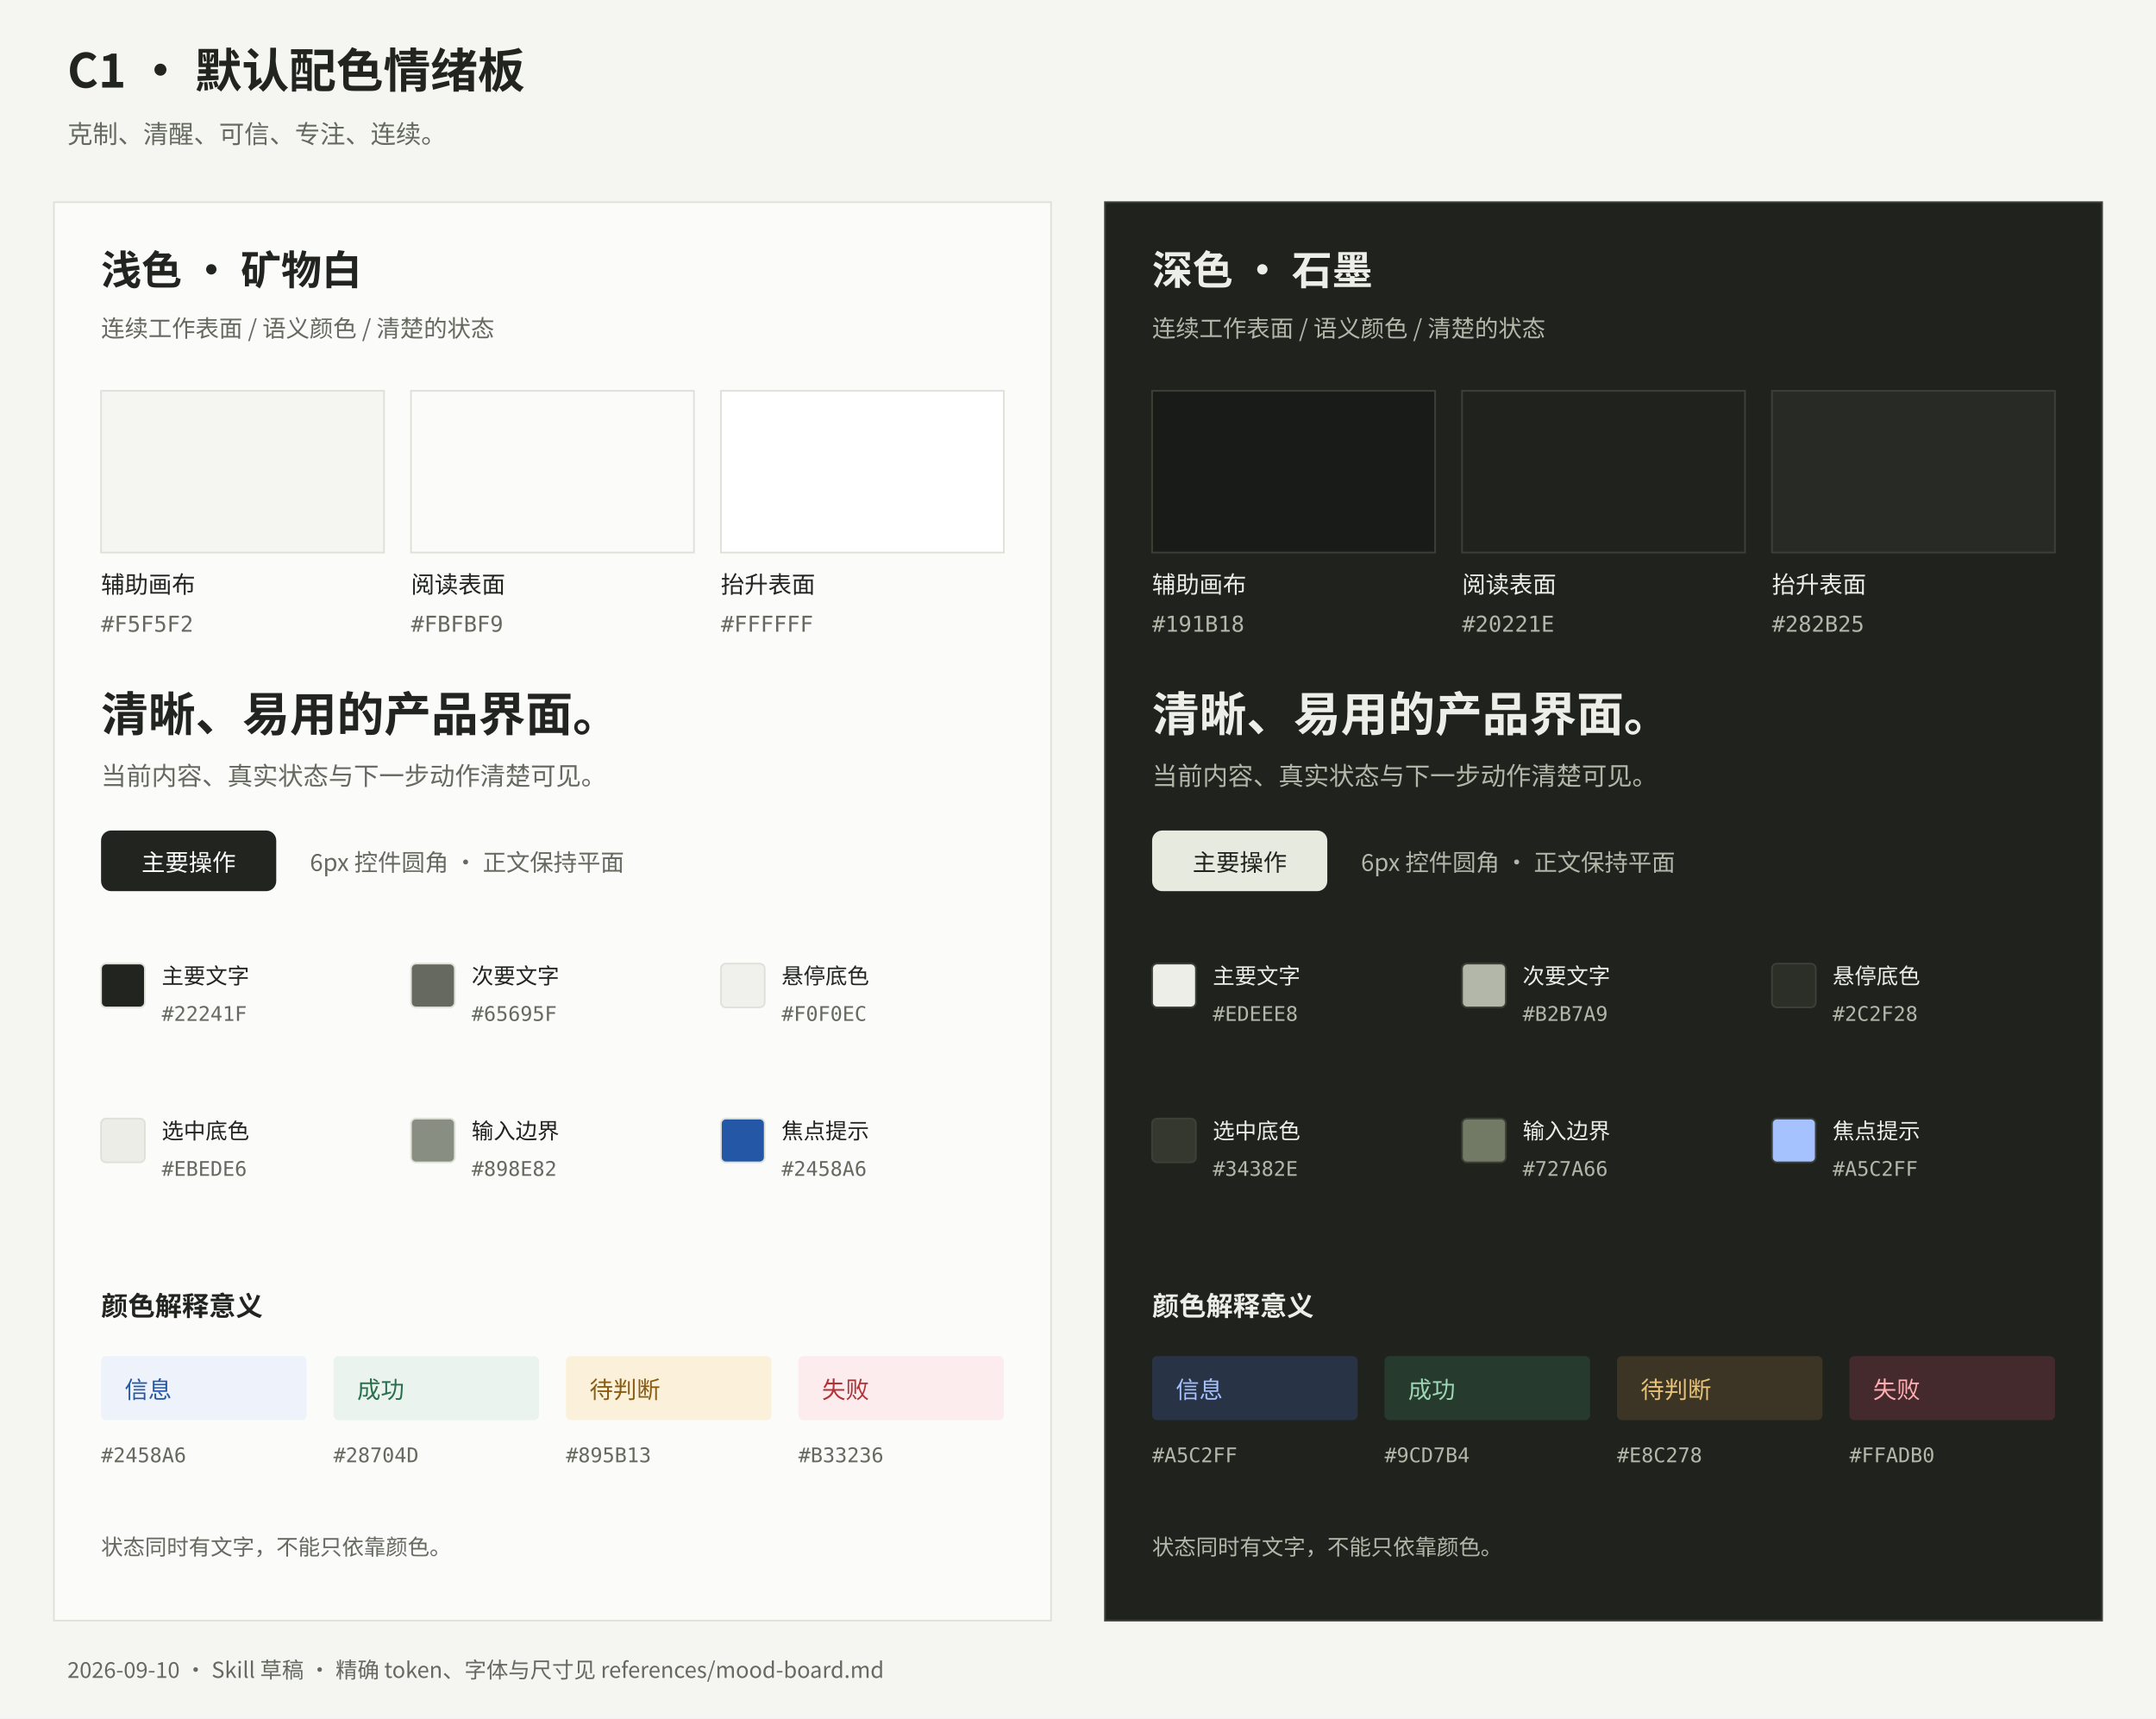
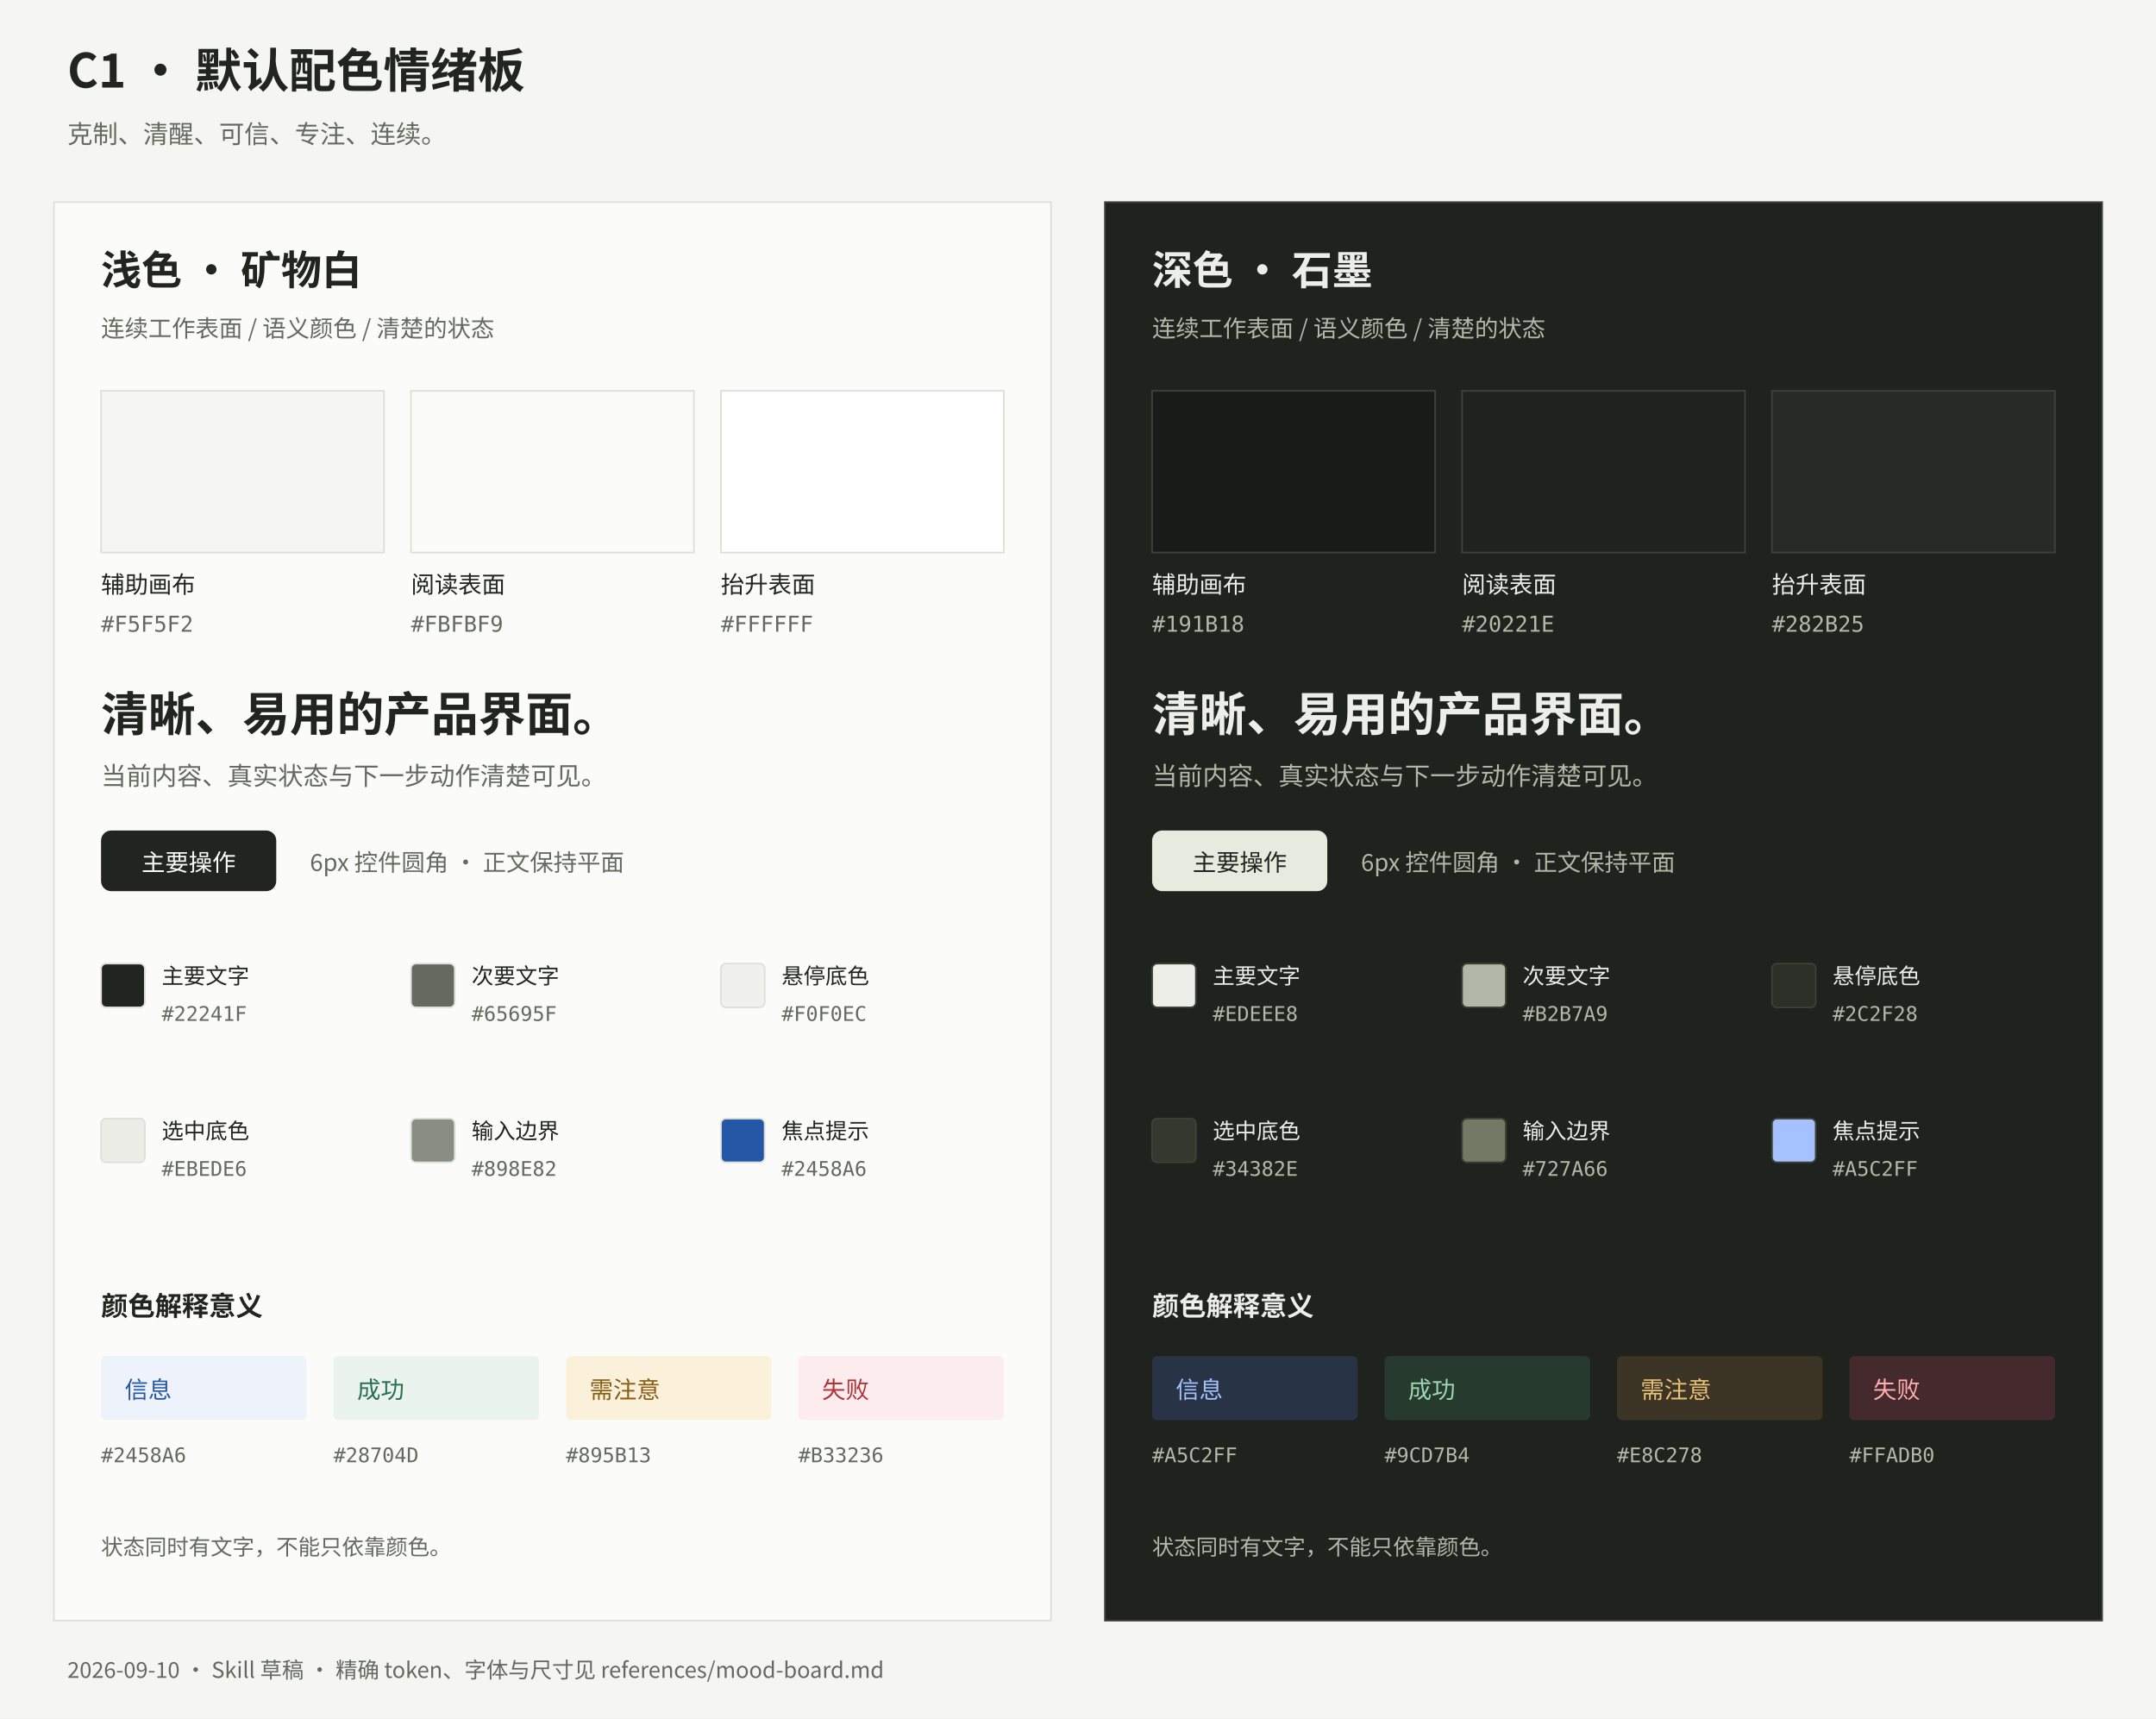
<svg xmlns="http://www.w3.org/2000/svg" width="1280" height="1020" viewBox="0 0 1280 1020" role="img" aria-labelledby="title desc">
  <style>text{font-family:"PingFang SC","Noto Sans CJK SC",sans-serif} .hex{font-family:ui-monospace,monospace}</style>
  <rect width="1280" height="1020" fill="#F5F5F2" />
  <text x="40" y="52" fill="#22241F" font-size="28" font-weight="600" class="">C1 · 默认配色情绪板</text>
  <text x="40" y="85" fill="#65695F" font-size="15" font-weight="400" class="">克制、清醒、可信、专注、连续。</text>
  <rect x="32" y="120" width="592" height="842" fill="#FBFBF9" rx="0" stroke="#DFE1D9" />
  <text x="60" y="169" fill="#22241F" font-size="24" font-weight="600" class="">浅色 · 矿物白</text>
  <text x="60" y="200" fill="#65695F" font-size="14" font-weight="400" class="">连续工作表面 / 语义颜色 / 清楚的状态</text>
  <rect x="60" y="232" width="168" height="96" fill="#F5F5F2" rx="0" stroke="#DFE1D9" />
  <text x="60" y="352" fill="#22241F" font-size="14" font-weight="500" class="">辅助画布</text>
  <text x="60" y="375" fill="#65695F" font-size="13" font-weight="400" class="hex">#F5F5F2</text>
  <rect x="244" y="232" width="168" height="96" fill="#FBFBF9" rx="0" stroke="#DFE1D9" />
  <text x="244" y="352" fill="#22241F" font-size="14" font-weight="500" class="">阅读表面</text>
  <text x="244" y="375" fill="#65695F" font-size="13" font-weight="400" class="hex">#FBFBF9</text>
  <rect x="428" y="232" width="168" height="96" fill="#FFFFFF" rx="0" stroke="#DFE1D9" />
  <text x="428" y="352" fill="#22241F" font-size="14" font-weight="500" class="">抬升表面</text>
  <text x="428" y="375" fill="#65695F" font-size="13" font-weight="400" class="hex">#FFFFFF</text>
  <text x="60" y="434" fill="#22241F" font-size="28" font-weight="600" class="">清晰、易用的产品界面。</text>
  <text x="60" y="466" fill="#65695F" font-size="15" font-weight="400" class="">当前内容、真实状态与下一步动作清楚可见。</text>
  <rect x="60" y="493" width="104" height="36" fill="#22241F" rx="6" />
  <text x="84" y="517" fill="#FBFBF9" font-size="14" font-weight="500" class="">主要操作</text>
  <text x="184" y="517" fill="#65695F" font-size="14" font-weight="400" class="">6px 控件圆角 · 正文保持平面</text>
  <rect x="60" y="572" width="26" height="26" fill="#22241F" rx="3" stroke="#DFE1D9" />
  <text x="96" y="584" fill="#22241F" font-size="13" font-weight="500" class="">主要文字</text>
  <text x="96" y="606" fill="#65695F" font-size="12" font-weight="400" class="hex">#22241F</text>
  <rect x="244" y="572" width="26" height="26" fill="#65695F" rx="3" stroke="#DFE1D9" />
  <text x="280" y="584" fill="#22241F" font-size="13" font-weight="500" class="">次要文字</text>
  <text x="280" y="606" fill="#65695F" font-size="12" font-weight="400" class="hex">#65695F</text>
  <rect x="428" y="572" width="26" height="26" fill="#F0F0EC" rx="3" stroke="#DFE1D9" />
  <text x="464" y="584" fill="#22241F" font-size="13" font-weight="500" class="">悬停底色</text>
  <text x="464" y="606" fill="#65695F" font-size="12" font-weight="400" class="hex">#F0F0EC</text>
  <rect x="60" y="664" width="26" height="26" fill="#EBEDE6" rx="3" stroke="#DFE1D9" />
  <text x="96" y="676" fill="#22241F" font-size="13" font-weight="500" class="">选中底色</text>
  <text x="96" y="698" fill="#65695F" font-size="12" font-weight="400" class="hex">#EBEDE6</text>
  <rect x="244" y="664" width="26" height="26" fill="#898E82" rx="3" stroke="#DFE1D9" />
  <text x="280" y="676" fill="#22241F" font-size="13" font-weight="500" class="">输入边界</text>
  <text x="280" y="698" fill="#65695F" font-size="12" font-weight="400" class="hex">#898E82</text>
  <rect x="428" y="664" width="26" height="26" fill="#2458A6" rx="3" stroke="#DFE1D9" />
  <text x="464" y="676" fill="#22241F" font-size="13" font-weight="500" class="">焦点提示</text>
  <text x="464" y="698" fill="#65695F" font-size="12" font-weight="400" class="hex">#2458A6</text>
  <text x="60" y="781" fill="#22241F" font-size="16" font-weight="600" class="">颜色解释意义</text>
  <rect x="60" y="805" width="122" height="38" fill="#EDF2FB" rx="3" />
  <text x="74" y="830" fill="#2458A6" font-size="14" font-weight="500" class="">信息</text>
  <text x="60" y="868" fill="#65695F" font-size="12" font-weight="400" class="hex">#2458A6</text>
  <rect x="198" y="805" width="122" height="38" fill="#EAF3ED" rx="3" />
  <text x="212" y="830" fill="#28704D" font-size="14" font-weight="500" class="">成功</text>
  <text x="198" y="868" fill="#65695F" font-size="12" font-weight="400" class="hex">#28704D</text>
  <rect x="336" y="805" width="122" height="38" fill="#FBF1DA" rx="3" />
-   <text x="350" y="830" fill="#895B13" font-size="14" font-weight="500" class="">待判断</text>
+   <text x="350" y="830" fill="#895B13" font-size="14" font-weight="500" class="">需注意</text>
  <text x="336" y="868" fill="#65695F" font-size="12" font-weight="400" class="hex">#895B13</text>
  <rect x="474" y="805" width="122" height="38" fill="#FCECEE" rx="3" />
  <text x="488" y="830" fill="#B33236" font-size="14" font-weight="500" class="">失败</text>
  <text x="474" y="868" fill="#65695F" font-size="12" font-weight="400" class="hex">#B33236</text>
  <text x="60" y="923" fill="#65695F" font-size="13" font-weight="400" class="">状态同时有文字，不能只依靠颜色。</text>
  <rect x="656" y="120" width="592" height="842" fill="#20221E" rx="0" stroke="#3C4037" />
  <text x="684" y="169" fill="#EDEEE8" font-size="24" font-weight="600" class="">深色 · 石墨</text>
  <text x="684" y="200" fill="#B2B7A9" font-size="14" font-weight="400" class="">连续工作表面 / 语义颜色 / 清楚的状态</text>
  <rect x="684" y="232" width="168" height="96" fill="#191B18" rx="0" stroke="#3C4037" />
  <text x="684" y="352" fill="#EDEEE8" font-size="14" font-weight="500" class="">辅助画布</text>
  <text x="684" y="375" fill="#B2B7A9" font-size="13" font-weight="400" class="hex">#191B18</text>
  <rect x="868" y="232" width="168" height="96" fill="#20221E" rx="0" stroke="#3C4037" />
  <text x="868" y="352" fill="#EDEEE8" font-size="14" font-weight="500" class="">阅读表面</text>
  <text x="868" y="375" fill="#B2B7A9" font-size="13" font-weight="400" class="hex">#20221E</text>
  <rect x="1052" y="232" width="168" height="96" fill="#282B25" rx="0" stroke="#3C4037" />
  <text x="1052" y="352" fill="#EDEEE8" font-size="14" font-weight="500" class="">抬升表面</text>
  <text x="1052" y="375" fill="#B2B7A9" font-size="13" font-weight="400" class="hex">#282B25</text>
  <text x="684" y="434" fill="#EDEEE8" font-size="28" font-weight="600" class="">清晰、易用的产品界面。</text>
  <text x="684" y="466" fill="#B2B7A9" font-size="15" font-weight="400" class="">当前内容、真实状态与下一步动作清楚可见。</text>
  <rect x="684" y="493" width="104" height="36" fill="#E7EBDF" rx="6" />
  <text x="708" y="517" fill="#22241F" font-size="14" font-weight="500" class="">主要操作</text>
  <text x="808" y="517" fill="#B2B7A9" font-size="14" font-weight="400" class="">6px 控件圆角 · 正文保持平面</text>
  <rect x="684" y="572" width="26" height="26" fill="#EDEEE8" rx="3" stroke="#3C4037" />
  <text x="720" y="584" fill="#EDEEE8" font-size="13" font-weight="500" class="">主要文字</text>
  <text x="720" y="606" fill="#B2B7A9" font-size="12" font-weight="400" class="hex">#EDEEE8</text>
  <rect x="868" y="572" width="26" height="26" fill="#B2B7A9" rx="3" stroke="#3C4037" />
  <text x="904" y="584" fill="#EDEEE8" font-size="13" font-weight="500" class="">次要文字</text>
  <text x="904" y="606" fill="#B2B7A9" font-size="12" font-weight="400" class="hex">#B2B7A9</text>
  <rect x="1052" y="572" width="26" height="26" fill="#2C2F28" rx="3" stroke="#3C4037" />
  <text x="1088" y="584" fill="#EDEEE8" font-size="13" font-weight="500" class="">悬停底色</text>
  <text x="1088" y="606" fill="#B2B7A9" font-size="12" font-weight="400" class="hex">#2C2F28</text>
  <rect x="684" y="664" width="26" height="26" fill="#34382E" rx="3" stroke="#3C4037" />
  <text x="720" y="676" fill="#EDEEE8" font-size="13" font-weight="500" class="">选中底色</text>
  <text x="720" y="698" fill="#B2B7A9" font-size="12" font-weight="400" class="hex">#34382E</text>
  <rect x="868" y="664" width="26" height="26" fill="#727A66" rx="3" stroke="#3C4037" />
  <text x="904" y="676" fill="#EDEEE8" font-size="13" font-weight="500" class="">输入边界</text>
  <text x="904" y="698" fill="#B2B7A9" font-size="12" font-weight="400" class="hex">#727A66</text>
  <rect x="1052" y="664" width="26" height="26" fill="#A5C2FF" rx="3" stroke="#3C4037" />
  <text x="1088" y="676" fill="#EDEEE8" font-size="13" font-weight="500" class="">焦点提示</text>
  <text x="1088" y="698" fill="#B2B7A9" font-size="12" font-weight="400" class="hex">#A5C2FF</text>
  <text x="684" y="781" fill="#EDEEE8" font-size="16" font-weight="600" class="">颜色解释意义</text>
  <rect x="684" y="805" width="122" height="38" fill="#283346" rx="3" />
  <text x="698" y="830" fill="#A5C2FF" font-size="14" font-weight="500" class="">信息</text>
  <text x="684" y="868" fill="#B2B7A9" font-size="12" font-weight="400" class="hex">#A5C2FF</text>
  <rect x="822" y="805" width="122" height="38" fill="#273A2E" rx="3" />
  <text x="836" y="830" fill="#9CD7B4" font-size="14" font-weight="500" class="">成功</text>
  <text x="822" y="868" fill="#B2B7A9" font-size="12" font-weight="400" class="hex">#9CD7B4</text>
  <rect x="960" y="805" width="122" height="38" fill="#3C3424" rx="3" />
-   <text x="974" y="830" fill="#E8C278" font-size="14" font-weight="500" class="">待判断</text>
+   <text x="974" y="830" fill="#E8C278" font-size="14" font-weight="500" class="">需注意</text>
  <text x="960" y="868" fill="#B2B7A9" font-size="12" font-weight="400" class="hex">#E8C278</text>
  <rect x="1098" y="805" width="122" height="38" fill="#44292D" rx="3" />
  <text x="1112" y="830" fill="#FFADB0" font-size="14" font-weight="500" class="">失败</text>
  <text x="1098" y="868" fill="#B2B7A9" font-size="12" font-weight="400" class="hex">#FFADB0</text>
  <text x="684" y="923" fill="#B2B7A9" font-size="13" font-weight="400" class="">状态同时有文字，不能只依靠颜色。</text>
  <text x="40" y="996" fill="#65695F" font-size="13" font-weight="400" class="">2026-09-10 · Skill 草稿 · 精确 token、字体与尺寸见 references/mood-board.md</text>
</svg>
